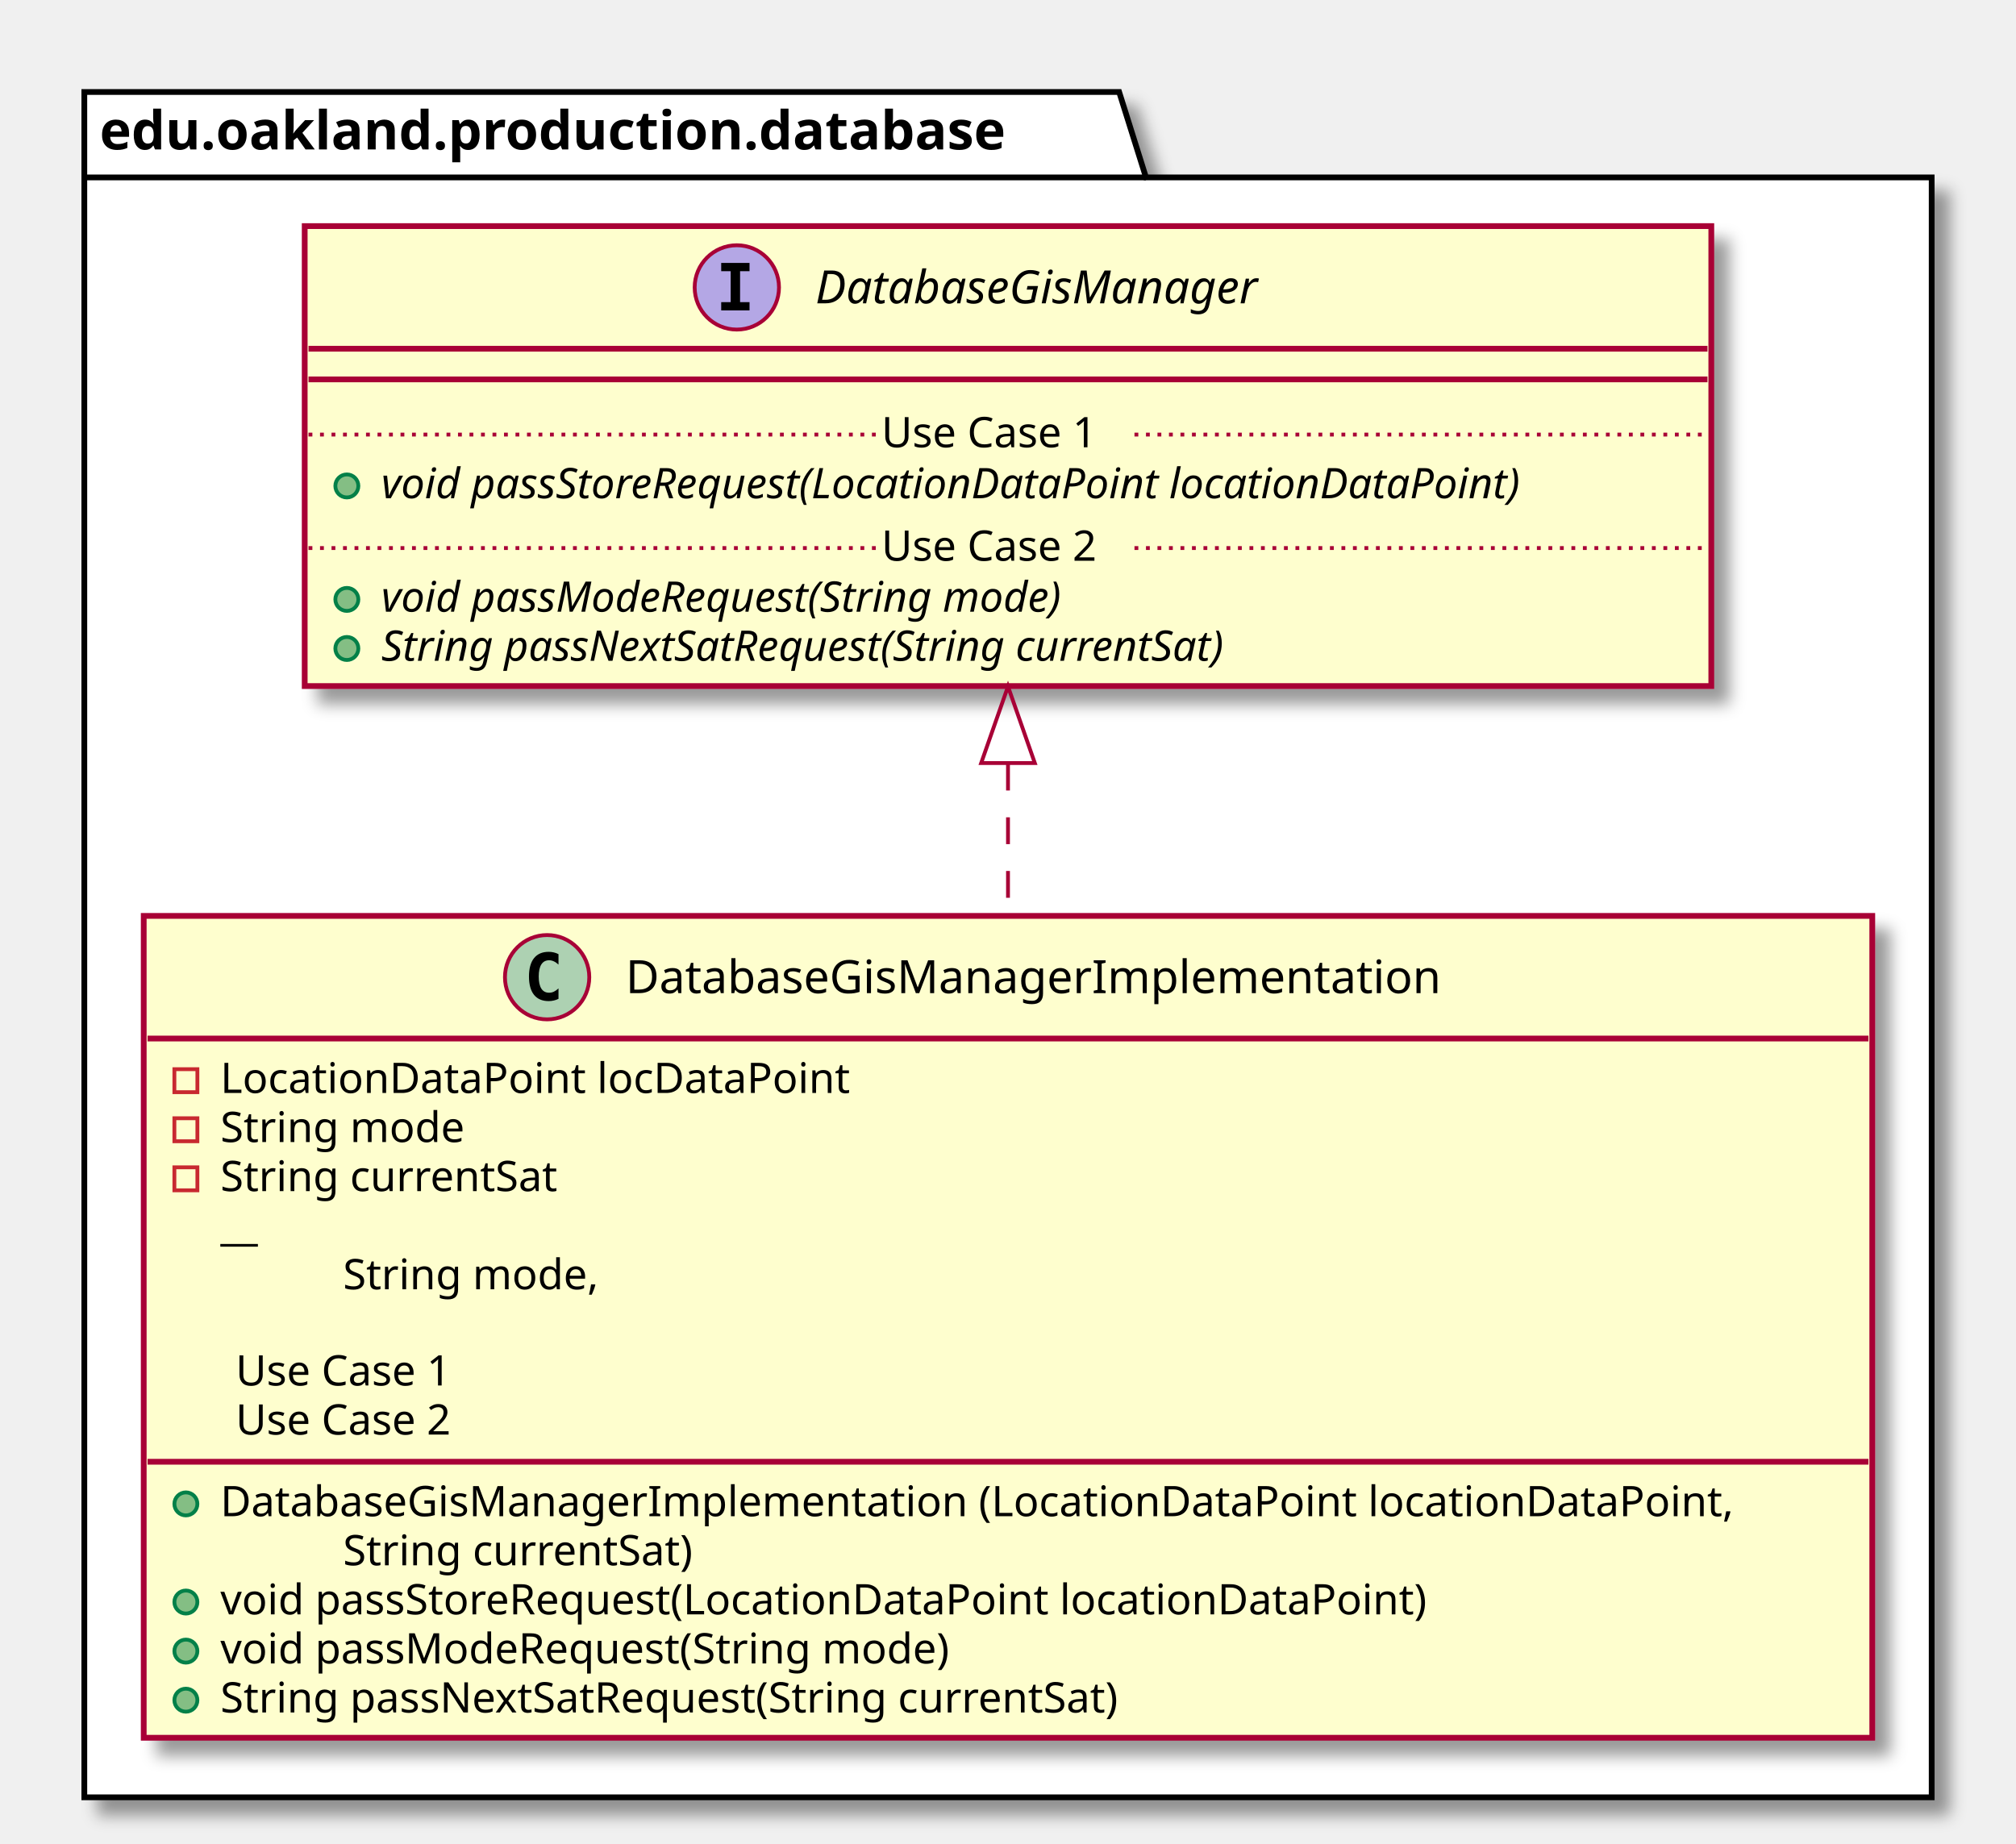
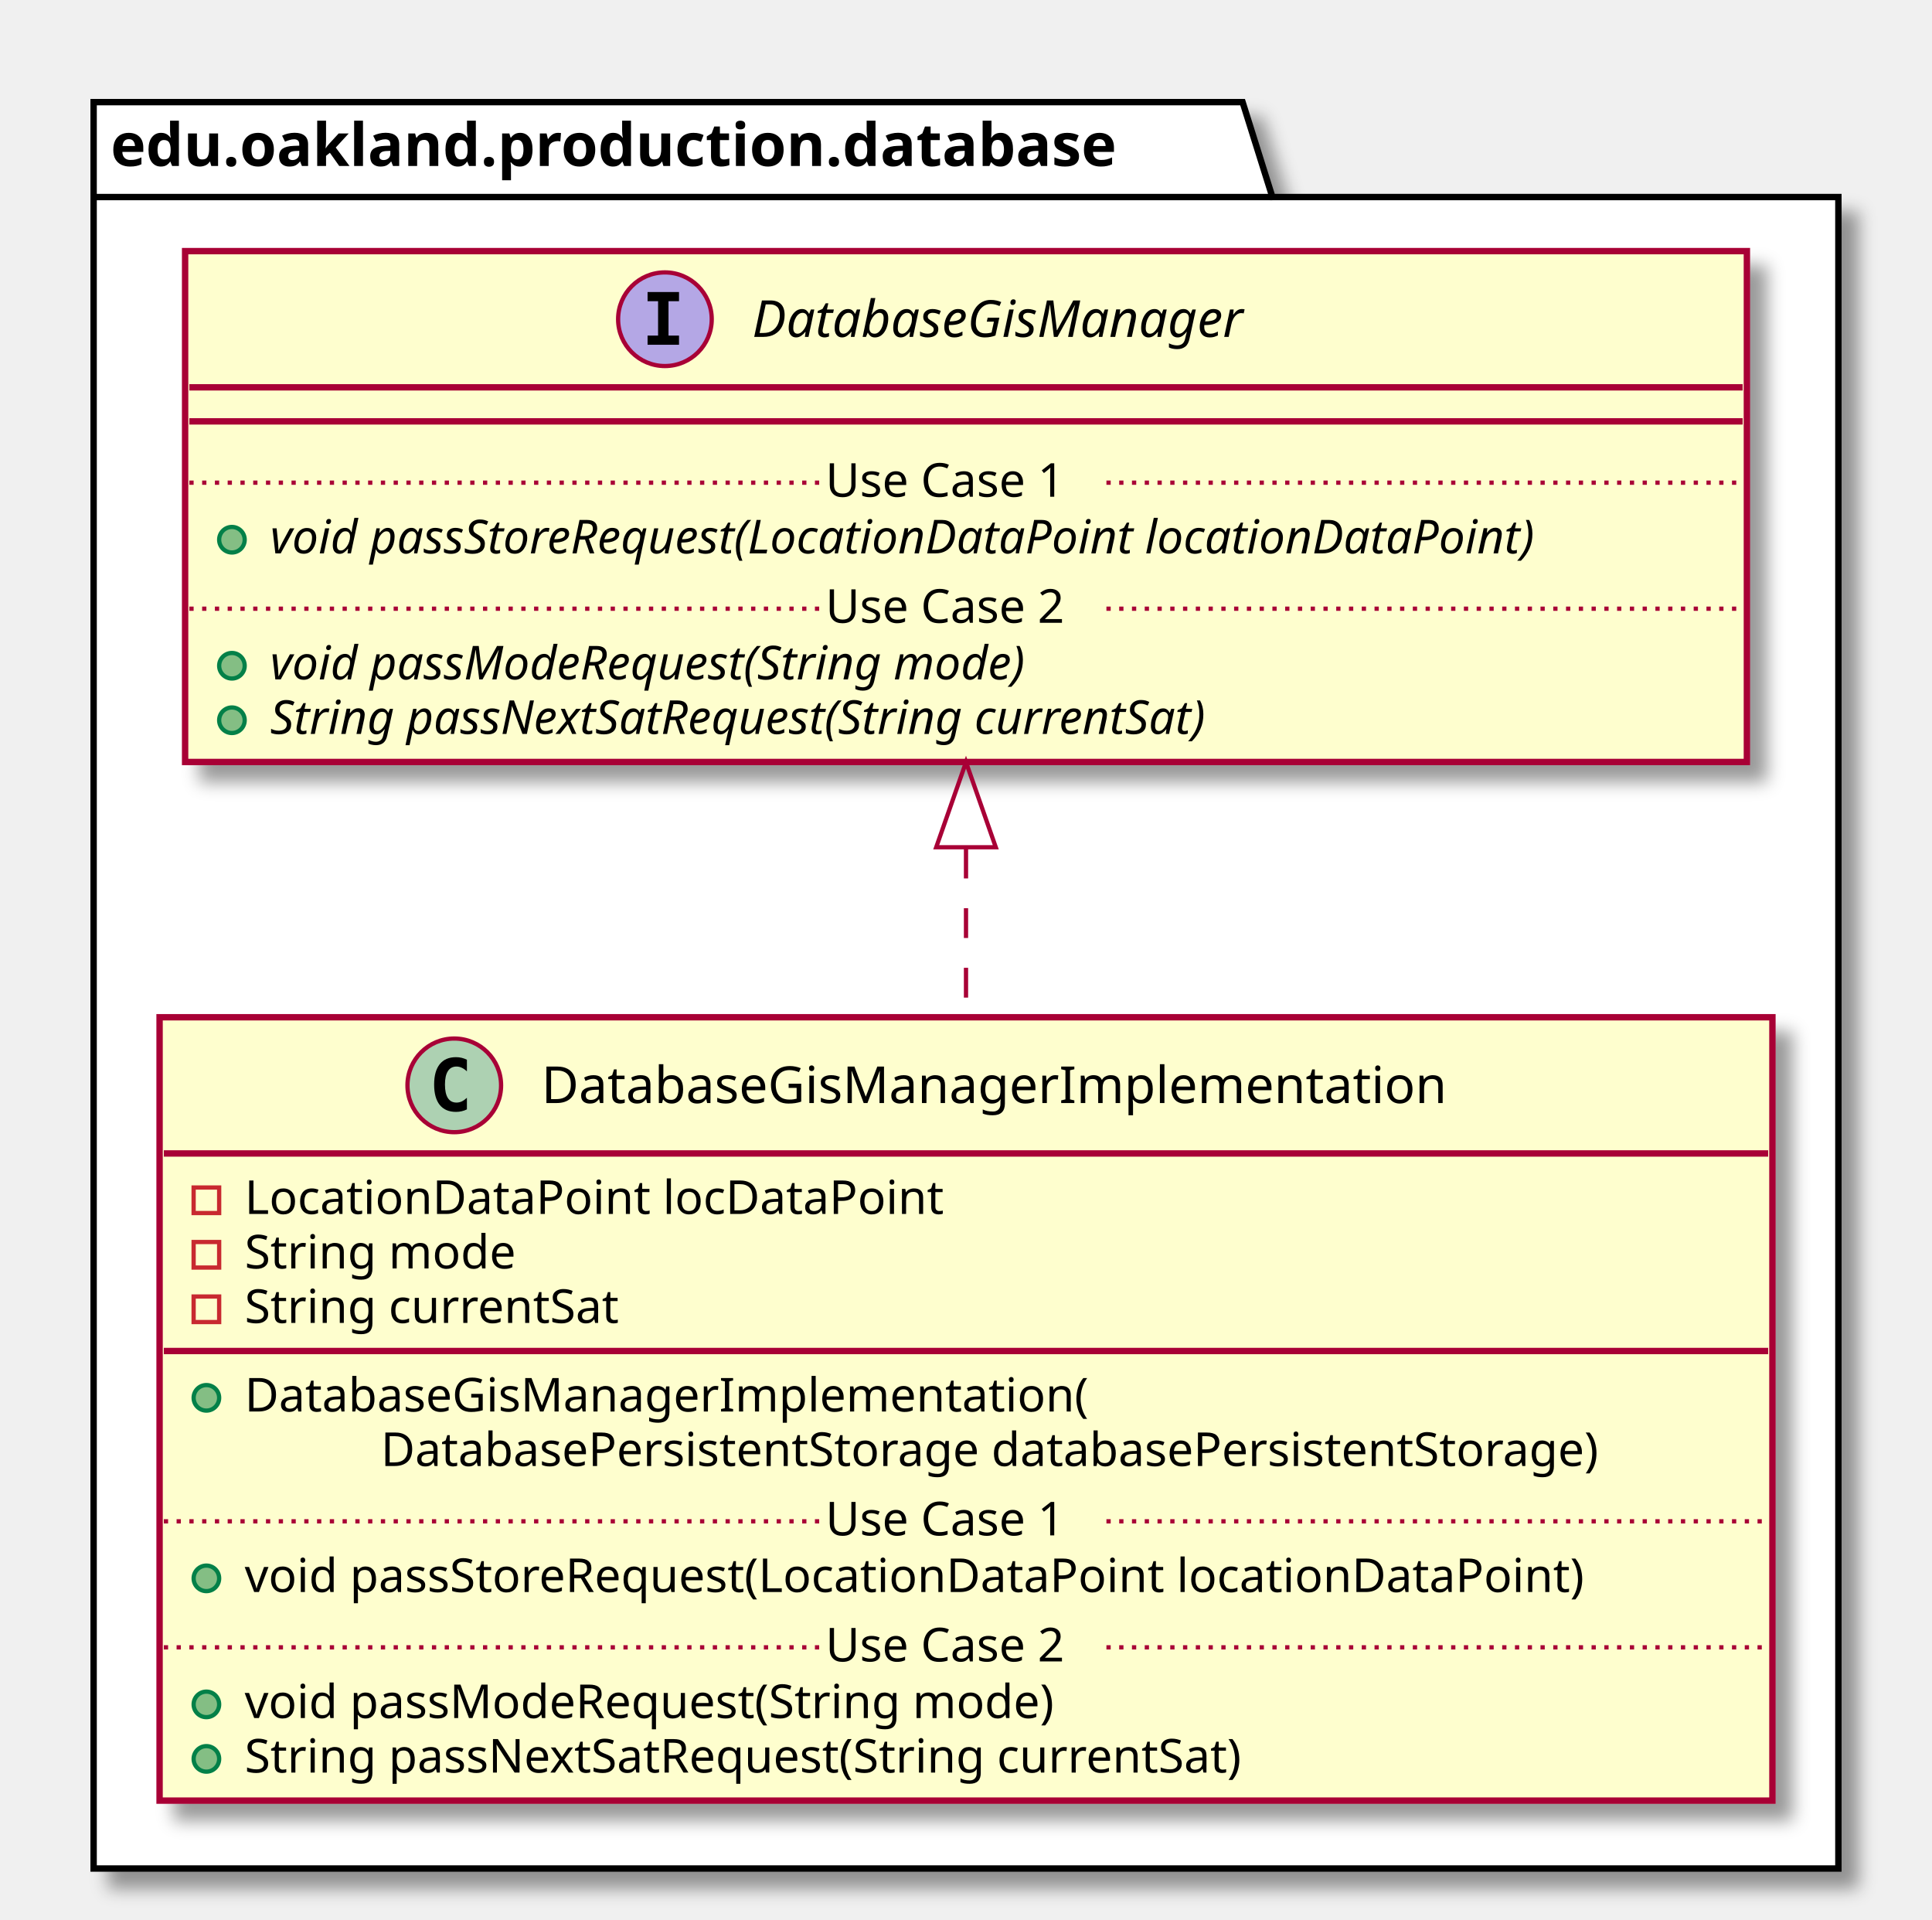
- <svg xmlns="http://www.w3.org/2000/svg" contentScriptType="application/ecmascript" contentStyleType="text/css" height="481px" preserveAspectRatio="none" style="width:526px;height:481px;" version="1.1" viewBox="0 0 526 481" width="526px" zoomAndPan="magnify">
+ <svg xmlns="http://www.w3.org/2000/svg" contentScriptType="application/ecmascript" contentStyleType="text/css" height="451px" preserveAspectRatio="none" style="width:454px;height:451px;" version="1.1" viewBox="0 0 454 451" width="454px" zoomAndPan="magnify">
  <defs>
-     <filter height="300%" id="f1t366aaga2ygi" width="300%" x="-1" y="-1">
+     <filter height="300%" id="f173q1njabia2n" width="300%" x="-1" y="-1">
      <feGaussianBlur result="blurOut" stdDeviation="2.0" />
      <feColorMatrix in="blurOut" result="blurOut2" type="matrix" values="0 0 0 0 0 0 0 0 0 0 0 0 0 0 0 0 0 0 .4 0" />
      <feOffset dx="4.0" dy="4.0" in="blurOut2" result="blurOut3" />
      <feBlend in="SourceGraphic" in2="blurOut3" mode="normal" />
    </filter>
  </defs>
  <g>
-     <polygon fill="#FFFFFF" filter="url(#f1t366aaga2ygi)" points="22,24,292,24,299,46.297,504,46.297,504,469,22,469,22,24" style="stroke: #000000; stroke-width: 1.5;" />
+     <polygon fill="#FFFFFF" filter="url(#f173q1njabia2n)" points="22,24,292,24,299,46.297,432,46.297,432,439,22,439,22,24" style="stroke: #000000; stroke-width: 1.5;" />
    <line style="stroke: #000000; stroke-width: 1.5;" x1="22" x2="299" y1="46.297" y2="46.297" />
    <text fill="#000000" font-family="sans-serif" font-size="14" font-weight="bold" lengthAdjust="spacingAndGlyphs" textLength="264" x="26" y="38.995">edu.oakland.production.database</text>
-     <rect fill="#FEFECE" filter="url(#f1t366aaga2ygi)" height="214.461" id="DatabaseGisManagerImplementation" style="stroke: #A80036; stroke-width: 1.5;" width="451" x="37.5" y="239" />
-     <ellipse cx="142.75" cy="255" fill="#ADD1B2" rx="11" ry="11" style="stroke: #A80036; stroke-width: 1.0;" />
-     <path d="M145.719,260.641 Q145.141,260.938 144.5,261.078 Q143.859,261.234 143.156,261.234 Q140.656,261.234 139.328,259.594 Q138.016,257.938 138.016,254.812 Q138.016,251.688 139.328,250.031 Q140.656,248.375 143.156,248.375 Q143.859,248.375 144.5,248.531 Q145.156,248.688 145.719,248.984 L145.719,251.703 Q145.094,251.125 144.5,250.859 Q143.906,250.578 143.281,250.578 Q141.938,250.578 141.25,251.656 Q140.562,252.719 140.562,254.812 Q140.562,256.906 141.25,257.984 Q141.938,259.047 143.281,259.047 Q143.906,259.047 144.5,258.781 Q145.094,258.5 145.719,257.922 L145.719,260.641 Z " />
-     <text fill="#000000" font-family="sans-serif" font-size="12" lengthAdjust="spacingAndGlyphs" textLength="232" x="163.25" y="259.154">DatabaseGisManagerImplementation</text>
-     <line style="stroke: #A80036; stroke-width: 1.5;" x1="38.5" x2="487.5" y1="271" y2="271" />
+     <rect fill="#FEFECE" filter="url(#f173q1njabia2n)" height="184.047" id="DatabaseGisManagerImplementation" style="stroke: #A80036; stroke-width: 1.5;" width="379" x="37.5" y="239" />
+     <ellipse cx="106.75" cy="255" fill="#ADD1B2" rx="11" ry="11" style="stroke: #A80036; stroke-width: 1.0;" />
+     <path d="M109.719,260.641 Q109.141,260.938 108.5,261.078 Q107.859,261.234 107.156,261.234 Q104.656,261.234 103.328,259.594 Q102.016,257.938 102.016,254.812 Q102.016,251.688 103.328,250.031 Q104.656,248.375 107.156,248.375 Q107.859,248.375 108.5,248.531 Q109.156,248.688 109.719,248.984 L109.719,251.703 Q109.094,251.125 108.5,250.859 Q107.906,250.578 107.281,250.578 Q105.938,250.578 105.25,251.656 Q104.562,252.719 104.562,254.812 Q104.562,256.906 105.25,257.984 Q105.938,259.047 107.281,259.047 Q107.906,259.047 108.5,258.781 Q109.094,258.5 109.719,257.922 L109.719,260.641 Z " />
+     <text fill="#000000" font-family="sans-serif" font-size="12" lengthAdjust="spacingAndGlyphs" textLength="232" x="127.25" y="259.154">DatabaseGisManagerImplementation</text>
+     <line style="stroke: #A80036; stroke-width: 1.5;" x1="38.5" x2="415.5" y1="271" y2="271" />
    <rect fill="none" height="6" style="stroke: #C82930; stroke-width: 1.0;" width="6" x="45.5" y="279" />
    <text fill="#000000" font-family="sans-serif" font-size="11" lengthAdjust="spacingAndGlyphs" textLength="175" x="57.5" y="285.21">LocationDataPoint locDataPoint</text>
    <rect fill="none" height="6" style="stroke: #C82930; stroke-width: 1.0;" width="6" x="45.5" y="291.805" />
    <text fill="#000000" font-family="sans-serif" font-size="11" lengthAdjust="spacingAndGlyphs" textLength="70" x="57.5" y="298.015">String mode</text>
    <rect fill="none" height="6" style="stroke: #C82930; stroke-width: 1.0;" width="6" x="45.5" y="304.609" />
    <text fill="#000000" font-family="sans-serif" font-size="11" lengthAdjust="spacingAndGlyphs" textLength="98" x="57.5" y="310.82">String currentSat</text>
-     <text fill="#000000" font-family="sans-serif" font-size="11" lengthAdjust="spacingAndGlyphs" textLength="12" x="57.5" y="323.625">__</text>
-     <text fill="#000000" font-family="sans-serif" font-size="11" lengthAdjust="spacingAndGlyphs" textLength="74" x="89.5" y="336.429">String mode,</text>
-     <text fill="#000000" font-family="sans-serif" font-size="11" lengthAdjust="spacingAndGlyphs" textLength="0" x="61.5" y="349.234" />
-     <line style="stroke: #A80036; stroke-width: 1.0; stroke-dasharray: 1.0,2.0;" x1="57.5" x2="57.5" y1="358.231" y2="358.231" />
-     <text fill="#000000" font-family="sans-serif" font-size="11" lengthAdjust="spacingAndGlyphs" textLength="66" x="61.5" y="361.539">Use Case 1</text>
-     <line style="stroke: #A80036; stroke-width: 1.0; stroke-dasharray: 1.0,2.0;" x1="131.5" x2="131.5" y1="358.231" y2="358.231" />
-     <line style="stroke: #A80036; stroke-width: 1.0; stroke-dasharray: 1.0,2.0;" x1="57.5" x2="57.5" y1="371.035" y2="371.035" />
-     <text fill="#000000" font-family="sans-serif" font-size="11" lengthAdjust="spacingAndGlyphs" textLength="66" x="61.5" y="374.343">Use Case 2</text>
-     <line style="stroke: #A80036; stroke-width: 1.0; stroke-dasharray: 1.0,2.0;" x1="131.5" x2="131.5" y1="371.035" y2="371.035" />
-     <line style="stroke: #A80036; stroke-width: 1.5;" x1="38.5" x2="487.5" y1="381.438" y2="381.438" />
-     <ellipse cx="48.5" cy="392.438" fill="#84BE84" rx="3" ry="3" style="stroke: #038048; stroke-width: 1.0;" />
-     <text fill="#000000" font-family="sans-serif" font-size="11" lengthAdjust="spacingAndGlyphs" textLength="425" x="57.5" y="395.648">DatabaseGisManagerImplementation (LocationDataPoint locationDataPoint,</text>
-     <text fill="#000000" font-family="sans-serif" font-size="11" lengthAdjust="spacingAndGlyphs" textLength="102" x="89.5" y="408.453">String currentSat)</text>
-     <ellipse cx="48.5" cy="418.047" fill="#84BE84" rx="3" ry="3" style="stroke: #038048; stroke-width: 1.0;" />
-     <text fill="#000000" font-family="sans-serif" font-size="11" lengthAdjust="spacingAndGlyphs" textLength="343" x="57.5" y="421.257">void passStoreRequest(LocationDataPoint locationDataPoint)</text>
-     <ellipse cx="48.5" cy="430.852" fill="#84BE84" rx="3" ry="3" style="stroke: #038048; stroke-width: 1.0;" />
-     <text fill="#000000" font-family="sans-serif" font-size="11" lengthAdjust="spacingAndGlyphs" textLength="209" x="57.5" y="434.062">void passModeRequest(String mode)</text>
-     <ellipse cx="48.5" cy="443.656" fill="#84BE84" rx="3" ry="3" style="stroke: #038048; stroke-width: 1.0;" />
-     <text fill="#000000" font-family="sans-serif" font-size="11" lengthAdjust="spacingAndGlyphs" textLength="262" x="57.5" y="446.867">String passNextSatRequest(String currentSat)</text>
-     <rect fill="#FEFECE" filter="url(#f1t366aaga2ygi)" height="120.023" id="DatabaseGisManager" style="stroke: #A80036; stroke-width: 1.5;" width="367" x="79.5" y="59" />
-     <ellipse cx="192.25" cy="75" fill="#B4A7E5" rx="11" ry="11" style="stroke: #A80036; stroke-width: 1.0;" />
-     <path d="M188.172,70.766 L188.172,68.609 L195.562,68.609 L195.562,70.766 L193.094,70.766 L193.094,78.844 L195.562,78.844 L195.562,81 L188.172,81 L188.172,78.844 L190.641,78.844 L190.641,70.766 L188.172,70.766 Z " />
-     <text fill="#000000" font-family="sans-serif" font-size="12" font-style="italic" lengthAdjust="spacingAndGlyphs" textLength="133" x="212.75" y="79.154">DatabaseGisManager</text>
-     <line style="stroke: #A80036; stroke-width: 1.5;" x1="80.5" x2="445.5" y1="91" y2="91" />
-     <line style="stroke: #A80036; stroke-width: 1.5;" x1="80.5" x2="445.5" y1="99" y2="99" />
-     <ellipse cx="90.5" cy="126.805" fill="#84BE84" rx="3" ry="3" style="stroke: #038048; stroke-width: 1.0;" />
-     <text fill="#000000" font-family="sans-serif" font-size="11" font-style="italic" lengthAdjust="spacingAndGlyphs" textLength="341" x="99.5" y="130.015">void passStoreRequest(LocationDataPoint locationDataPoint)</text>
-     <line style="stroke: #A80036; stroke-width: 1.0; stroke-dasharray: 1.0,2.0;" x1="80.5" x2="230" y1="113.402" y2="113.402" />
-     <text fill="#000000" font-family="sans-serif" font-size="11" lengthAdjust="spacingAndGlyphs" textLength="66" x="230" y="116.71">Use Case 1</text>
-     <line style="stroke: #A80036; stroke-width: 1.0; stroke-dasharray: 1.0,2.0;" x1="296" x2="445.5" y1="113.402" y2="113.402" />
-     <ellipse cx="90.5" cy="156.414" fill="#84BE84" rx="3" ry="3" style="stroke: #038048; stroke-width: 1.0;" />
-     <text fill="#000000" font-family="sans-serif" font-size="11" font-style="italic" lengthAdjust="spacingAndGlyphs" textLength="207" x="99.5" y="159.625">void passModeRequest(String mode)</text>
-     <ellipse cx="90.5" cy="169.219" fill="#84BE84" rx="3" ry="3" style="stroke: #038048; stroke-width: 1.0;" />
-     <text fill="#000000" font-family="sans-serif" font-size="11" font-style="italic" lengthAdjust="spacingAndGlyphs" textLength="257" x="99.5" y="172.429">String passNextSatRequest(String currentSat)</text>
-     <line style="stroke: #A80036; stroke-width: 1.0; stroke-dasharray: 1.0,2.0;" x1="80.5" x2="230" y1="143.012" y2="143.012" />
-     <text fill="#000000" font-family="sans-serif" font-size="11" lengthAdjust="spacingAndGlyphs" textLength="66" x="230" y="146.32">Use Case 2</text>
-     <line style="stroke: #A80036; stroke-width: 1.0; stroke-dasharray: 1.0,2.0;" x1="296" x2="445.5" y1="143.012" y2="143.012" />
-     <path d="M263,199.27 C263,212.08 263,225.52 263,238.85 " fill="none" id="DatabaseGisManager&lt;-DatabaseGisManagerImplementation" style="stroke: #A80036; stroke-width: 1.0; stroke-dasharray: 7.0,7.0;" />
-     <polygon fill="none" points="256,199.12,263,179.12,270,199.12,256,199.12" style="stroke: #A80036; stroke-width: 1.0;" />
+     <line style="stroke: #A80036; stroke-width: 1.5;" x1="38.5" x2="415.5" y1="317.414" y2="317.414" />
+     <ellipse cx="48.5" cy="328.414" fill="#84BE84" rx="3" ry="3" style="stroke: #038048; stroke-width: 1.0;" />
+     <text fill="#000000" font-family="sans-serif" font-size="11" lengthAdjust="spacingAndGlyphs" textLength="214" x="57.5" y="331.625">DatabaseGisManagerImplementation(</text>
+     <text fill="#000000" font-family="sans-serif" font-size="11" lengthAdjust="spacingAndGlyphs" textLength="321" x="89.5" y="344.429">DatabasePersistentStorage databasePersistentStorage)</text>
+     <ellipse cx="48.5" cy="370.828" fill="#84BE84" rx="3" ry="3" style="stroke: #038048; stroke-width: 1.0;" />
+     <text fill="#000000" font-family="sans-serif" font-size="11" lengthAdjust="spacingAndGlyphs" textLength="343" x="57.5" y="374.039">void passStoreRequest(LocationDataPoint locationDataPoint)</text>
+     <line style="stroke: #A80036; stroke-width: 1.0; stroke-dasharray: 1.0,2.0;" x1="38.5" x2="194" y1="357.426" y2="357.426" />
+     <text fill="#000000" font-family="sans-serif" font-size="11" lengthAdjust="spacingAndGlyphs" textLength="66" x="194" y="360.734">Use Case 1</text>
+     <line style="stroke: #A80036; stroke-width: 1.0; stroke-dasharray: 1.0,2.0;" x1="260" x2="415.5" y1="357.426" y2="357.426" />
+     <ellipse cx="48.5" cy="400.438" fill="#84BE84" rx="3" ry="3" style="stroke: #038048; stroke-width: 1.0;" />
+     <text fill="#000000" font-family="sans-serif" font-size="11" lengthAdjust="spacingAndGlyphs" textLength="209" x="57.5" y="403.648">void passModeRequest(String mode)</text>
+     <ellipse cx="48.5" cy="413.242" fill="#84BE84" rx="3" ry="3" style="stroke: #038048; stroke-width: 1.0;" />
+     <text fill="#000000" font-family="sans-serif" font-size="11" lengthAdjust="spacingAndGlyphs" textLength="262" x="57.5" y="416.453">String passNextSatRequest(String currentSat)</text>
+     <line style="stroke: #A80036; stroke-width: 1.0; stroke-dasharray: 1.0,2.0;" x1="38.5" x2="194" y1="387.035" y2="387.035" />
+     <text fill="#000000" font-family="sans-serif" font-size="11" lengthAdjust="spacingAndGlyphs" textLength="66" x="194" y="390.343">Use Case 2</text>
+     <line style="stroke: #A80036; stroke-width: 1.0; stroke-dasharray: 1.0,2.0;" x1="260" x2="415.5" y1="387.035" y2="387.035" />
+     <rect fill="#FEFECE" filter="url(#f173q1njabia2n)" height="120.023" id="DatabaseGisManager" style="stroke: #A80036; stroke-width: 1.5;" width="367" x="43.5" y="59" />
+     <ellipse cx="156.25" cy="75" fill="#B4A7E5" rx="11" ry="11" style="stroke: #A80036; stroke-width: 1.0;" />
+     <path d="M152.172,70.766 L152.172,68.609 L159.562,68.609 L159.562,70.766 L157.094,70.766 L157.094,78.844 L159.562,78.844 L159.562,81 L152.172,81 L152.172,78.844 L154.641,78.844 L154.641,70.766 L152.172,70.766 Z " />
+     <text fill="#000000" font-family="sans-serif" font-size="12" font-style="italic" lengthAdjust="spacingAndGlyphs" textLength="133" x="176.75" y="79.154">DatabaseGisManager</text>
+     <line style="stroke: #A80036; stroke-width: 1.5;" x1="44.5" x2="409.5" y1="91" y2="91" />
+     <line style="stroke: #A80036; stroke-width: 1.5;" x1="44.5" x2="409.5" y1="99" y2="99" />
+     <ellipse cx="54.5" cy="126.805" fill="#84BE84" rx="3" ry="3" style="stroke: #038048; stroke-width: 1.0;" />
+     <text fill="#000000" font-family="sans-serif" font-size="11" font-style="italic" lengthAdjust="spacingAndGlyphs" textLength="341" x="63.5" y="130.015">void passStoreRequest(LocationDataPoint locationDataPoint)</text>
+     <line style="stroke: #A80036; stroke-width: 1.0; stroke-dasharray: 1.0,2.0;" x1="44.5" x2="194" y1="113.402" y2="113.402" />
+     <text fill="#000000" font-family="sans-serif" font-size="11" lengthAdjust="spacingAndGlyphs" textLength="66" x="194" y="116.71">Use Case 1</text>
+     <line style="stroke: #A80036; stroke-width: 1.0; stroke-dasharray: 1.0,2.0;" x1="260" x2="409.5" y1="113.402" y2="113.402" />
+     <ellipse cx="54.5" cy="156.414" fill="#84BE84" rx="3" ry="3" style="stroke: #038048; stroke-width: 1.0;" />
+     <text fill="#000000" font-family="sans-serif" font-size="11" font-style="italic" lengthAdjust="spacingAndGlyphs" textLength="207" x="63.5" y="159.625">void passModeRequest(String mode)</text>
+     <ellipse cx="54.5" cy="169.219" fill="#84BE84" rx="3" ry="3" style="stroke: #038048; stroke-width: 1.0;" />
+     <text fill="#000000" font-family="sans-serif" font-size="11" font-style="italic" lengthAdjust="spacingAndGlyphs" textLength="257" x="63.5" y="172.429">String passNextSatRequest(String currentSat)</text>
+     <line style="stroke: #A80036; stroke-width: 1.0; stroke-dasharray: 1.0,2.0;" x1="44.5" x2="194" y1="143.012" y2="143.012" />
+     <text fill="#000000" font-family="sans-serif" font-size="11" lengthAdjust="spacingAndGlyphs" textLength="66" x="194" y="146.32">Use Case 2</text>
+     <line style="stroke: #A80036; stroke-width: 1.0; stroke-dasharray: 1.0,2.0;" x1="260" x2="409.5" y1="143.012" y2="143.012" />
+     <path d="M227,199.38 C227,212.26 227,225.68 227,238.81 " fill="none" id="DatabaseGisManager&lt;-DatabaseGisManagerImplementation" style="stroke: #A80036; stroke-width: 1.0; stroke-dasharray: 7.0,7.0;" />
+     <polygon fill="none" points="220,199.06,227,179.06,234,199.06,220,199.06" style="stroke: #A80036; stroke-width: 1.0;" />
  </g>
</svg>
